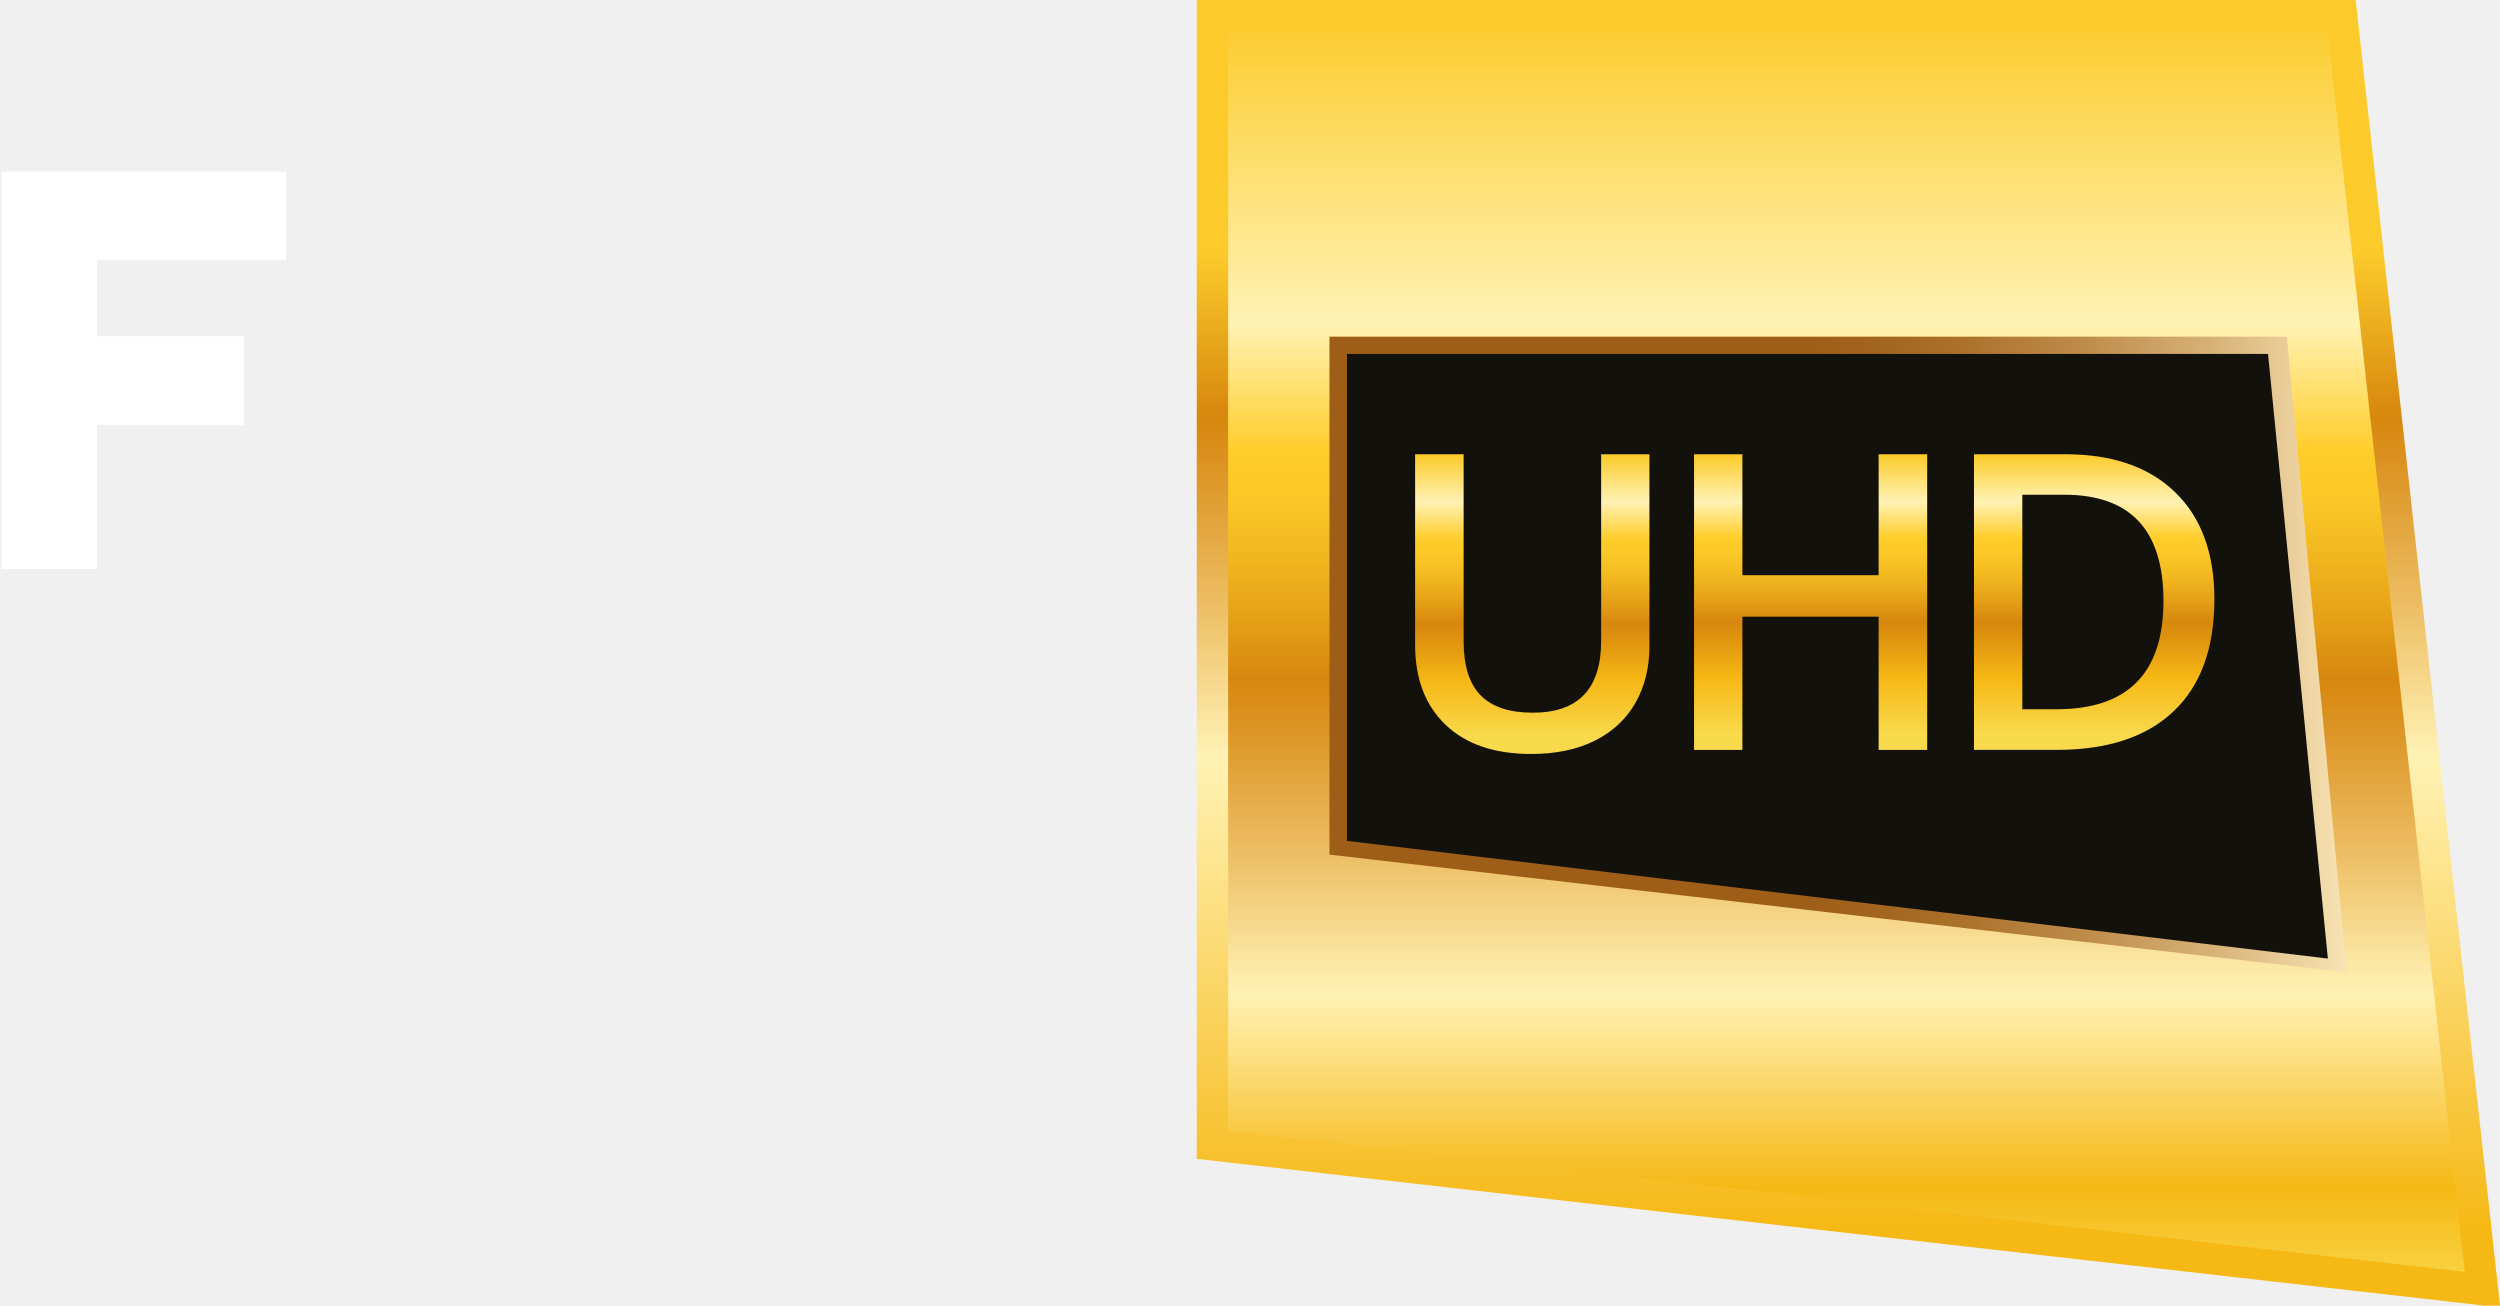
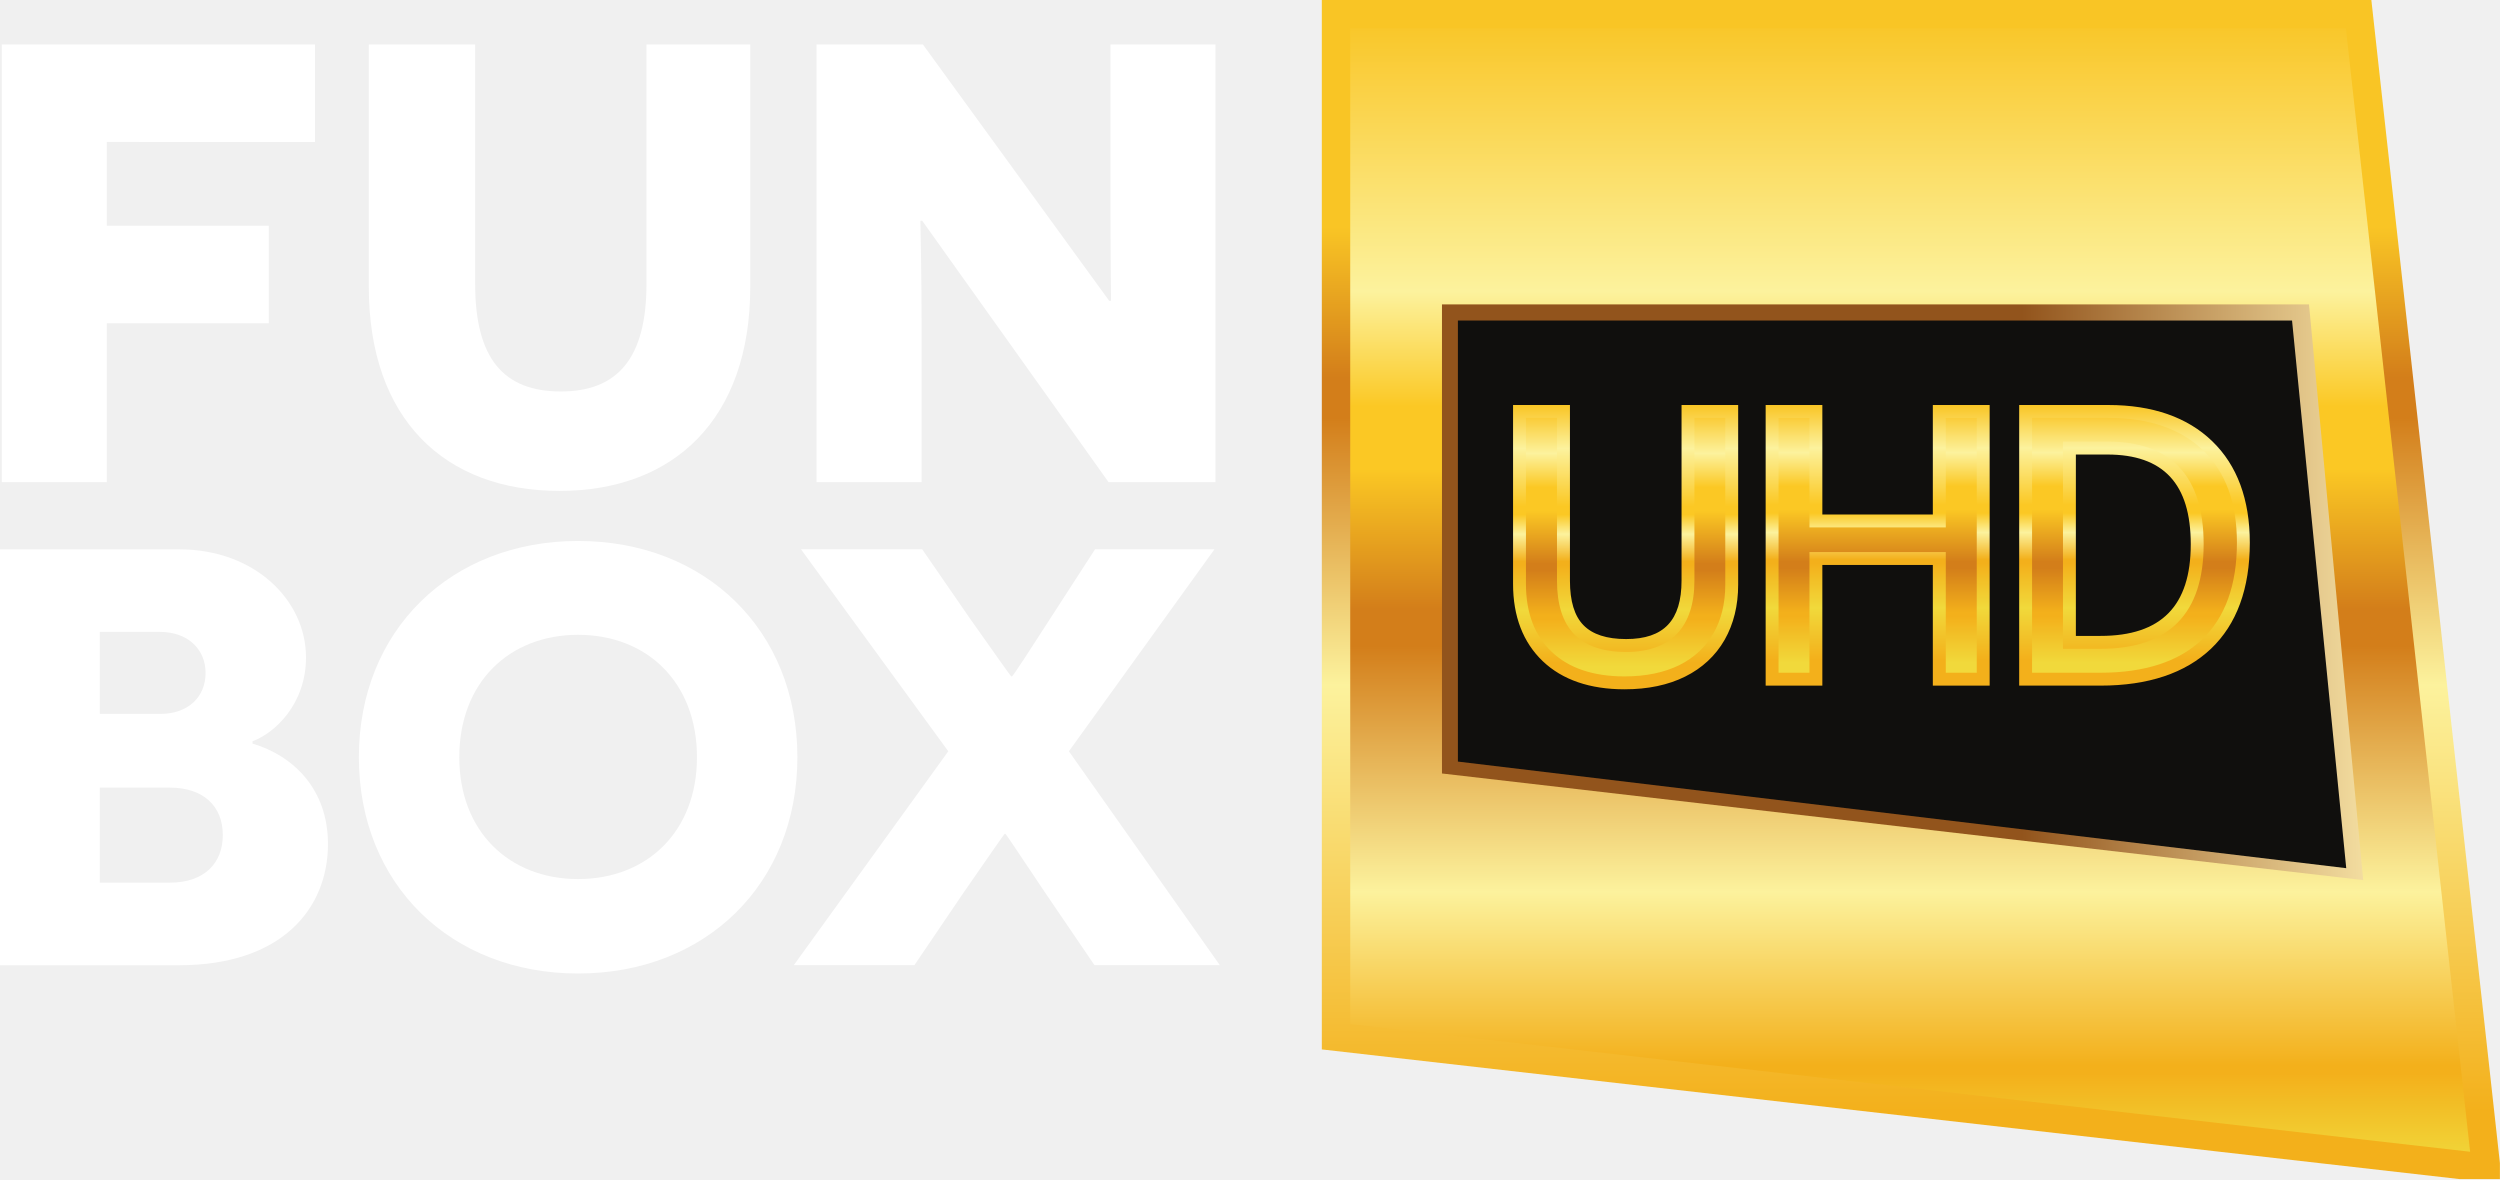
- <svg xmlns="http://www.w3.org/2000/svg" xmlns:xlink="http://www.w3.org/1999/xlink" id="Layer_1" width="318.57" height="166.38" enable-background="new 0 0 841.89 595.28" version="1.1" viewBox="0 0 318.57 166.38" xml:space="preserve">
-   <defs id="defs223">
-     <clipPath id="SVGID_11_">
-       <use id="use100" width="100%" height="100%" overflow="visible" xlink:href="#SVGID_10_" />
-     </clipPath>
+ <svg xmlns="http://www.w3.org/2000/svg" id="svg7438" width="211.67mm" height="99.837mm" version="1.1" viewBox="0 0 211.67 99.837">
+   <defs id="defs7432">
+     <linearGradient id="linearGradient850" x2="1" gradientTransform="matrix(0 -4.064 -4.064 0 78.139 499.12)" gradientUnits="userSpaceOnUse">
+       <stop id="stop828" stop-color="#f9c525" offset="0" />
+       <stop id="stop830" stop-color="#fcf29d" offset=".161" />
+       <stop id="stop832" stop-color="#fbc824" offset=".374" />
+       <stop id="stop834" stop-color="#fbc824" offset=".405" />
+       <stop id="stop836" stop-color="#fcf29d" offset=".477" />
+       <stop id="stop838" stop-color="#f3b01b" offset=".578" />
+       <stop id="stop840" stop-color="#f3b01b" offset=".593" />
+       <stop id="stop842" stop-color="#f1d93b" offset=".759" />
+       <stop id="stop844" stop-color="#f3b01b" offset=".952" />
+       <stop id="stop846" stop-color="#f3b01b" offset=".956" />
+       <stop id="stop848" stop-color="#f3b01b" offset="1" />
+     </linearGradient>
+     <linearGradient id="linearGradient812" x2="1" gradientTransform="matrix(0 -3.9506 -3.9506 0 78.041 499.03)" gradientUnits="userSpaceOnUse">
+       <stop id="stop790" stop-color="#f9c525" offset="0" />
+       <stop id="stop792" stop-color="#fcf29d" offset=".161" />
+       <stop id="stop794" stop-color="#fbc824" offset=".29" />
+       <stop id="stop796" stop-color="#fbc824" offset=".379" />
+       <stop id="stop798" stop-color="#d37e1a" offset=".58" />
+       <stop id="stop800" stop-color="#d37e1a" offset=".605" />
+       <stop id="stop802" stop-color="#f3b01b" offset=".775" />
+       <stop id="stop804" stop-color="#f3b01b" offset=".791" />
+       <stop id="stop806" stop-color="#f1d93b" offset=".97" />
+       <stop id="stop808" stop-color="#f1d93b" offset=".973" />
+       <stop id="stop810" stop-color="#f1d93b" offset="1" />
+     </linearGradient>
+     <linearGradient id="linearGradient774" x2="1" gradientTransform="matrix(0 -4.064 -4.064 0 74.184 499.12)" gradientUnits="userSpaceOnUse">
+       <stop id="stop752" stop-color="#f9c525" offset="0" />
+       <stop id="stop754" stop-color="#fcf29d" offset=".161" />
+       <stop id="stop756" stop-color="#fbc824" offset=".374" />
+       <stop id="stop758" stop-color="#fbc824" offset=".405" />
+       <stop id="stop760" stop-color="#fcf29d" offset=".477" />
+       <stop id="stop762" stop-color="#f3b01b" offset=".578" />
+       <stop id="stop764" stop-color="#f3b01b" offset=".593" />
+       <stop id="stop766" stop-color="#f1d93b" offset=".759" />
+       <stop id="stop768" stop-color="#f3b01b" offset=".952" />
+       <stop id="stop770" stop-color="#f3b01b" offset=".956" />
+       <stop id="stop772" stop-color="#f3b01b" offset="1" />
+     </linearGradient>
+     <linearGradient id="linearGradient736" x2="1" gradientTransform="matrix(0 -3.9506 -3.9506 0 74.086 499.03)" gradientUnits="userSpaceOnUse">
+       <stop id="stop714" stop-color="#f9c525" offset="0" />
+       <stop id="stop716" stop-color="#fcf29d" offset=".161" />
+       <stop id="stop718" stop-color="#fbc824" offset=".29" />
+       <stop id="stop720" stop-color="#fbc824" offset=".379" />
+       <stop id="stop722" stop-color="#d37e1a" offset=".58" />
+       <stop id="stop724" stop-color="#d37e1a" offset=".605" />
+       <stop id="stop726" stop-color="#f3b01b" offset=".775" />
+       <stop id="stop728" stop-color="#f3b01b" offset=".791" />
+       <stop id="stop730" stop-color="#f1d93b" offset=".97" />
+       <stop id="stop732" stop-color="#f1d93b" offset=".973" />
+       <stop id="stop734" stop-color="#f1d93b" offset="1" />
+     </linearGradient>
+     <linearGradient id="linearGradient698" x2="1" gradientTransform="matrix(0 -4.117 -4.117 0 70.36 499.12)" gradientUnits="userSpaceOnUse">
+       <stop id="stop676" stop-color="#f9c525" offset="0" />
+       <stop id="stop678" stop-color="#fcf29d" offset=".161" />
+       <stop id="stop680" stop-color="#fbc824" offset=".374" />
+       <stop id="stop682" stop-color="#fbc824" offset=".405" />
+       <stop id="stop684" stop-color="#fcf29d" offset=".477" />
+       <stop id="stop686" stop-color="#f3b01b" offset=".578" />
+       <stop id="stop688" stop-color="#f3b01b" offset=".593" />
+       <stop id="stop690" stop-color="#f1d93b" offset=".759" />
+       <stop id="stop692" stop-color="#f3b01b" offset=".952" />
+       <stop id="stop694" stop-color="#f3b01b" offset=".956" />
+       <stop id="stop696" stop-color="#f3b01b" offset="1" />
+     </linearGradient>
+     <linearGradient id="linearGradient660" x2="1" gradientTransform="matrix(0 -4.0047 -4.0047 0 70.261 499.03)" gradientUnits="userSpaceOnUse">
+       <stop id="stop638" stop-color="#f9c525" offset="0" />
+       <stop id="stop640" stop-color="#fcf29d" offset=".161" />
+       <stop id="stop642" stop-color="#fbc824" offset=".29" />
+       <stop id="stop644" stop-color="#fbc824" offset=".379" />
+       <stop id="stop646" stop-color="#d37e1a" offset=".58" />
+       <stop id="stop648" stop-color="#d37e1a" offset=".605" />
+       <stop id="stop650" stop-color="#f3b01b" offset=".775" />
+       <stop id="stop652" stop-color="#f3b01b" offset=".791" />
+       <stop id="stop654" stop-color="#f1d93b" offset=".97" />
+       <stop id="stop656" stop-color="#f1d93b" offset=".973" />
+       <stop id="stop658" stop-color="#f1d93b" offset="1" />
+     </linearGradient>
+     <linearGradient id="linearGradient586" x2="1" gradientTransform="matrix(10.243 0 0 -10.243 69.405 500.86)" gradientUnits="userSpaceOnUse">
+       <stop id="stop576" stop-color="#92541c" offset="0" />
+       <stop id="stop578" stop-color="#92541c" offset=".082" />
+       <stop id="stop580" stop-color="#92541c" offset=".269" />
+       <stop id="stop582" stop-color="#92541c" offset=".493" />
+       <stop id="stop584" stop-color="#f3dda0" offset="1" />
+     </linearGradient>
+     <linearGradient id="linearGradient560" x2="1" gradientTransform="matrix(0 -15.551 -15.551 0 81.978 503.42)" gradientUnits="userSpaceOnUse">
+       <stop id="stop544" stop-color="#f9c525" offset="0" />
+       <stop id="stop546" stop-color="#f9c525" offset=".103" />
+       <stop id="stop548" stop-color="#d37e1a" offset=".25" />
+       <stop id="stop550" stop-color="#d37e1a" offset=".289" />
+       <stop id="stop552" stop-color="#fcf29d" offset=".55" />
+       <stop id="stop554" stop-color="#f3b01b" offset=".967" />
+       <stop id="stop556" stop-color="#f3b01b" offset=".97" />
+       <stop id="stop558" stop-color="#f3b01b" offset="1" />
+     </linearGradient>
+     <linearGradient id="linearGradient528" x2="1" gradientTransform="matrix(0 -17.543 -17.543 0 81.733 505.07)" gradientUnits="userSpaceOnUse">
+       <stop id="stop508" stop-color="#f9c525" offset="0" />
+       <stop id="stop510" stop-color="#fcf29d" offset=".24" />
+       <stop id="stop512" stop-color="#fbc824" offset=".34" />
+       <stop id="stop514" stop-color="#fbc824" offset=".394" />
+       <stop id="stop516" stop-color="#d37e1a" offset=".516" />
+       <stop id="stop518" stop-color="#d37e1a" offset=".548" />
+       <stop id="stop520" stop-color="#fcf29d" offset=".762" />
+       <stop id="stop522" stop-color="#f3b01b" offset=".913" />
+       <stop id="stop524" stop-color="#f3b01b" offset=".92" />
+       <stop id="stop526" stop-color="#f1d93b" offset="1" />
+     </linearGradient>
  </defs>
-   <g id="g37" transform="translate(-261.64 -214.34)">
-     <defs id="defs3">
-       <polygon id="SVGID_1_" points="577.98 378.67 560.03 216.34 416.14 216.34 416.14 360.23" />
-     </defs>
-     <clipPath id="SVGID_2_">
-       <use id="use5" width="100%" height="100%" overflow="visible" xlink:href="#SVGID_1_" />
-     </clipPath>
-     <linearGradient id="SVGID_3_" x1="0" x2="1" y1="595.28" y2="595.28" gradientTransform="matrix(0 162.33 -162.33 0 97132 216.28)" gradientUnits="userSpaceOnUse">
-       <stop id="stop8" stop-color="#FCCB2B" offset="0" />
-       <stop id="stop10" stop-color="#FFF2B4" offset=".24" />
-       <stop id="stop12" stop-color="#FFCD2A" offset=".34" />
-       <stop id="stop14" stop-color="#FBC827" offset=".373" />
-       <stop id="stop16" stop-color="#F2B71F" offset=".421" />
-       <stop id="stop18" stop-color="#E29C15" offset=".479" />
-       <stop id="stop20" stop-color="#D7870E" offset=".516" />
-       <stop id="stop22" stop-color="#DD9627" offset=".559" />
-       <stop id="stop24" stop-color="#ECBC61" offset=".648" />
-       <stop id="stop26" stop-color="#FFF2B4" offset=".762" />
-       <stop id="stop28" stop-color="#F6B815" offset=".913" />
-       <stop id="stop30" stop-color="#F7CA33" offset=".96" />
-       <stop id="stop32" stop-color="#F8DA4C" offset="1" />
-     </linearGradient>
-     <path id="rect35" d="m416.14 216.34h161.84v162.33h-161.84z" clip-path="url(#SVGID_2_)" fill="url(#SVGID_3_)" />
-   </g>
-   <g id="g66" transform="translate(-261.64 -214.34)">
-     <defs id="defs40">
-       <path id="SVGID_4_" d="m418.14 358.44v-140.1h140.1l17.478 158.07zm-4.001-144.1v147.67l164.12 18.708h1.955l-18.394-166.38z" />
-     </defs>
-     <clipPath id="SVGID_5_">
-       <use id="use42" width="100%" height="100%" overflow="visible" xlink:href="#SVGID_4_" />
-     </clipPath>
-     <linearGradient id="SVGID_6_" x2="1" y1="595.28" y2="595.28" gradientTransform="matrix(0 143.9 -143.9 0 86159 231.53)" gradientUnits="userSpaceOnUse">
-       <stop id="stop45" stop-color="#FCCB2B" offset="0" />
-       <stop id="stop47" stop-color="#FCCB2B" offset=".103" />
-       <stop id="stop49" stop-color="#E09815" offset=".213" />
-       <stop id="stop51" stop-color="#D7870E" offset=".25" />
-       <stop id="stop53" stop-color="#DD9627" offset=".302" />
-       <stop id="stop55" stop-color="#ECBC61" offset=".412" />
-       <stop id="stop57" stop-color="#FFF2B4" offset=".55" />
-       <stop id="stop59" stop-color="#F6B815" offset=".967" />
-       <stop id="stop61" stop-color="#F6B815" offset="1" />
-     </linearGradient>
-     <path id="rect64" d="m414.14 214.34h166.07v166.38h-166.07z" clip-path="url(#SVGID_5_)" fill="url(#SVGID_6_)" />
-   </g>
-   <g id="g91" transform="translate(-261.64 -214.34)">
-     <defs id="defs69">
-       <polygon id="SVGID_7_" points="560.68 338.24 553.05 257.24 431.05 257.24 431.05 323.24" />
-     </defs>
-     <clipPath id="SVGID_8_">
-       <use id="use71" width="100%" height="100%" overflow="visible" xlink:href="#SVGID_7_" />
-     </clipPath>
-     <linearGradient id="SVGID_9_" x2="1" y1="595.28" y2="595.28" gradientTransform="matrix(94.78 0 0 94.78 465.88 -56123)" gradientUnits="userSpaceOnUse">
-       <stop id="stop74" stop-color="#9E5E18" offset="0" />
-       <stop id="stop76" stop-color="#9E5E18" offset=".269" />
-       <stop id="stop78" stop-color="#A1631D" offset=".354" />
-       <stop id="stop80" stop-color="#AB712B" offset=".482" />
-       <stop id="stop82" stop-color="#BD8A48" offset=".638" />
-       <stop id="stop84" stop-color="#D6B176" offset=".815" />
-       <stop id="stop86" stop-color="#F8E3B5" offset="1" />
-     </linearGradient>
-     <path id="rect89" d="m431.05 257.24h129.62v81h-129.62z" clip-path="url(#SVGID_8_)" fill="url(#SVGID_9_)" />
-   </g>
-   <path id="polygon93" d="m171.64 107.15v-62.052h117.37l7.626 77.052z" fill="#12110c" />
-   <g id="g4726" fill="#fff">
-     <path id="polygon95" d="m0.203 21.865v50.642h12.155v-18.377h18.732v-11.285h-18.732v-9.695h24.089v-11.285z" />
-     <path id="path103" transform="translate(-261.64 -214.34)" d="m348.44 264.27c0 15.265-8.824 23.583-22.064 23.583-13.309 0-22.064-8.318-22.064-23.583v-28.069h12.299v27.707c0 8.681 3.328 12.441 9.908 12.441 6.513 0 9.911-3.76 9.911-12.441v-27.707h12.01z" clip-path="url(#SVGID_11_)" />
-     <path id="path105" transform="translate(-261.64 -214.34)" d="m368.34 256.6h-0.216l0.143 30.237h-12.153v-50.639h12.299l21.555 29.662h0.22l-0.073-29.662h12.152v50.639h-12.368z" clip-path="url(#SVGID_11_)" />
-     <path id="path107" transform="translate(-261.64 -214.34)" d="m281.3 333.17c3.987 0 6.12-2.27 6.12-5.496 0-3.44-2.339-5.5-6.12-5.5h-8.11v10.996zm-1.098-19.521c3.161 0 5.224-1.928 5.224-4.742 0-2.685-1.993-4.744-5.294-4.744h-6.942v9.486zm10.654 3.437c4.673 1.373 8.729 5.224 8.729 11.616 0 7.426-5.294 14.023-17.255 14.023h-20.69v-48.118h20.76c8.661 0 14.641 5.845 14.641 12.512 0 5.359-3.576 8.729-6.186 9.691v0.276z" clip-path="url(#SVGID_11_)" />
-     <path id="path109" transform="translate(-261.64 -214.34)" d="m328.53 332.76c7.974 0 13.749-5.499 13.749-14.09 0-8.664-5.775-14.164-13.749-14.164s-13.749 5.5-13.749 14.164c0 8.591 5.775 14.09 13.749 14.09m0-39.114c14.711 0 25.364 10.309 25.364 25.023 0 14.707-10.653 25.019-25.364 25.019-14.71 0-25.364-10.312-25.364-25.019 0-14.714 10.654-25.023 25.364-25.023" clip-path="url(#SVGID_11_)" />
-     <path id="path111" transform="translate(-261.64 -214.34)" d="m377.95 327.54h-0.066l-10.449 15.191h-13.954l17.871-24.744-17.049-23.371h14.024l10.313 14.707h0.066l9.626-14.707h13.815l-16.84 23.371 17.46 24.744h-14.505z" clip-path="url(#SVGID_11_)" />
-   </g>
-   <g id="g148" transform="translate(-261.64 -214.34)">
-     <defs id="defs116">
-       <path id="SVGID_12_" d="m465.67 272.23v23.783c0 6.095-2.903 9.144-8.709 9.144-2.99 0-5.203-0.735-6.65-2.212-1.441-1.478-2.163-3.771-2.163-6.884v-23.831h-6.183v24.271c0 4.328 1.296 7.733 3.889 10.204 2.594 2.475 6.229 3.712 10.901 3.712 3.141 0 5.841-0.562 8.104-1.69 2.258-1.126 3.983-2.729 5.179-4.816 1.19-2.084 1.791-4.523 1.791-7.305v-24.376z" />
-     </defs>
-     <clipPath id="SVGID_13_">
-       <use id="use118" width="100%" height="100%" overflow="visible" xlink:href="#SVGID_12_" />
-     </clipPath>
-     <linearGradient id="SVGID_14_" x1="-0" x2="1" y1="595.28" y2="595.28" gradientTransform="matrix(0 37.057 -37.057 0 22516 272.22)" gradientUnits="userSpaceOnUse">
-       <stop id="stop121" stop-color="#FCCB2B" offset="0" />
-       <stop id="stop123" stop-color="#FFF2B4" offset=".161" />
-       <stop id="stop125" stop-color="#FFCD2A" offset=".29" />
-       <stop id="stop127" stop-color="#FBC827" offset=".345" />
-       <stop id="stop129" stop-color="#F2B71F" offset=".425" />
-       <stop id="stop131" stop-color="#E29C15" offset=".519" />
-       <stop id="stop133" stop-color="#D7870E" offset=".58" />
-       <stop id="stop135" stop-color="#E39B10" offset=".668" />
-       <stop id="stop137" stop-color="#F6B815" offset=".775" />
-       <stop id="stop139" stop-color="#F7CA33" offset=".881" />
-       <stop id="stop141" stop-color="#F8DA4C" offset=".97" />
-       <stop id="stop143" stop-color="#F8DA4C" offset="1" />
-     </linearGradient>
-     <path id="rect146" d="m441.96 272.23h29.863v38.187h-29.863z" clip-path="url(#SVGID_13_)" fill="url(#SVGID_14_)" />
-   </g>
-   <g id="g183" transform="translate(-261.64 -214.34)">
-     <defs id="defs151">
-       <polygon id="SVGID_15_" points="483.67 287.64 483.67 272.23 477.51 272.23 477.51 309.9 483.67 309.9 483.67 292.92 501.03 292.92 501.03 309.9 507.22 309.9 507.22 272.23 501.03 272.23 501.03 287.64" />
-     </defs>
-     <clipPath id="SVGID_16_">
-       <use id="use153" width="100%" height="100%" overflow="visible" xlink:href="#SVGID_15_" />
-     </clipPath>
-     <linearGradient id="SVGID_17_" x1="0" x2="1" y1="595.28" y2="595.28" gradientTransform="matrix(0 36.557 -36.557 0 22254 272.22)" gradientUnits="userSpaceOnUse">
-       <stop id="stop156" stop-color="#FCCB2B" offset="0" />
-       <stop id="stop158" stop-color="#FFF2B4" offset=".161" />
-       <stop id="stop160" stop-color="#FFCD2A" offset=".29" />
-       <stop id="stop162" stop-color="#FBC827" offset=".345" />
-       <stop id="stop164" stop-color="#F2B71F" offset=".425" />
-       <stop id="stop166" stop-color="#E29C15" offset=".519" />
-       <stop id="stop168" stop-color="#D7870E" offset=".58" />
-       <stop id="stop170" stop-color="#E39B10" offset=".668" />
-       <stop id="stop172" stop-color="#F6B815" offset=".775" />
-       <stop id="stop174" stop-color="#F7CA33" offset=".881" />
-       <stop id="stop176" stop-color="#F8DA4C" offset=".97" />
-       <stop id="stop178" stop-color="#F8DA4C" offset="1" />
-     </linearGradient>
-     <path id="rect181" d="m477.51 272.23h29.707v37.671h-29.707z" clip-path="url(#SVGID_16_)" fill="url(#SVGID_17_)" />
-   </g>
-   <g id="g218" transform="translate(-261.64 -214.34)">
-     <defs id="defs186">
-       <path id="SVGID_18_" d="m519.34 277.38h5.332c8.434 0 12.654 4.506 12.654 13.525 0 9.208-4.537 13.812-13.606 13.812h-4.38zm-6.159-5.155v37.671h10.539c6.493 0 11.463-1.646 14.916-4.937 3.454-3.288 5.179-8.042 5.179-14.26 0-5.858-1.664-10.4-4.996-13.631-3.332-3.23-7.995-4.844-13.993-4.844h-11.645z" />
-     </defs>
-     <clipPath id="SVGID_19_">
-       <use id="use188" width="100%" height="100%" overflow="visible" xlink:href="#SVGID_18_" />
-     </clipPath>
-     <linearGradient id="SVGID_20_" x1="0" x2="1" y1="595.28" y2="595.28" gradientTransform="matrix(0 36.557 -36.557 0 22290 272.22)" gradientUnits="userSpaceOnUse">
-       <stop id="stop191" stop-color="#FCCB2B" offset="0" />
-       <stop id="stop193" stop-color="#FFF2B4" offset=".161" />
-       <stop id="stop195" stop-color="#FFCD2A" offset=".29" />
-       <stop id="stop197" stop-color="#FBC827" offset=".345" />
-       <stop id="stop199" stop-color="#F2B71F" offset=".425" />
-       <stop id="stop201" stop-color="#E29C15" offset=".519" />
-       <stop id="stop203" stop-color="#D7870E" offset=".58" />
-       <stop id="stop205" stop-color="#E39B10" offset=".668" />
-       <stop id="stop207" stop-color="#F6B815" offset=".775" />
-       <stop id="stop209" stop-color="#F7CA33" offset=".881" />
-       <stop id="stop211" stop-color="#F8DA4C" offset=".97" />
-       <stop id="stop213" stop-color="#F8DA4C" offset="1" />
-     </linearGradient>
-     <path id="rect216" d="m513.18 272.23h30.634v37.671h-30.634z" clip-path="url(#SVGID_19_)" fill="url(#SVGID_20_)" />
+   <g id="layer1" transform="translate(23.714 -52.159)">
+     <g id="g496" transform="matrix(5.5681 0 0 -5.5681 -267.11 2865.6)">
+       <g id="g498">
+         <g id="g504">
+           <g id="g506">
+             <path id="path530" d="m64.028 505.07v-15.55l17.489-1.993-1.94 17.543z" fill="url(#linearGradient528)" />
+           </g>
+         </g>
+       </g>
+     </g>
+     <g id="g532" transform="matrix(5.5681 0 0 -5.5681 -267.11 2865.6)">
+       <g id="g534">
+         <g id="g540">
+           <g id="g542">
+             <path id="path562" d="m63.812 505.28v-15.959l17.294-1.971h0.62v0.243l-1.955 17.687zm0.432-15.573v15.14h15.14l1.889-17.082z" fill="url(#linearGradient560)" />
+           </g>
+         </g>
+       </g>
+     </g>
+     <g id="g564" transform="matrix(5.5681 0 0 -5.5681 -267.11 2865.6)">
+       <g id="g566">
+         <g id="g572">
+           <g id="g574">
+             <path id="path588" d="m65.639 500.65v-7.133l14.008-1.621-0.824 8.754z" fill="url(#linearGradient586)" />
+           </g>
+         </g>
+       </g>
+     </g>
+     <g id="g590" transform="matrix(5.5681 0 0 -5.5681 99.723 116.64)">
+       <path id="path592" d="m0 0v6.706h12.684l0.824-8.327z" fill="#100f0d" />
+     </g>
+     <g id="g4706" fill="#fff">
+       <path id="path596" d="m-14.671 64.179v7.094h13.714v8.258h-13.714v13.447h-8.892v-37.056h26.521v8.258z" />
+       <g id="g606" transform="matrix(5.5681 0 0 -5.5681 39.808 76.462)">
+         <path id="path608" d="m0 0c0-2.006-1.16-3.1-2.9-3.1-1.749 0-2.9 1.094-2.9 3.1v3.689h1.617v-3.641c0-1.141 0.437-1.636 1.302-1.636 0.856 0 1.303 0.495 1.303 1.636v3.641h1.578z" fill="#fff" />
+       </g>
+       <g id="g610" transform="matrix(5.5681 0 0 -5.5681 54.369 70.85)">
+         <path id="path612" d="m0 0h-0.028c0-0.01 0.019-0.827 0.019-1.692v-2.282h-1.598v6.655h1.617l2.833-3.898h0.028c0 0.01-9e-3 0.865-9e-3 1.588v2.31h1.597v-6.655h-1.626z" fill="#fff" />
+       </g>
+       <g id="g614" transform="matrix(5.5681 0 0 -5.5681 -2.3325 115.12)">
+         <path id="path616" d="m0 0c0.614-0.181 1.147-0.687 1.147-1.527 0-0.976-0.695-1.843-2.267-1.843h-2.72v6.324h2.729c1.138 0 1.924-0.768 1.924-1.644 0-0.705-0.47-1.147-0.813-1.274zm-1.4 0.452c0.415 0 0.686 0.253 0.686 0.623 0 0.353-0.262 0.624-0.695 0.624h-0.913v-1.247zm0.144-2.566c0.524 0 0.804 0.298 0.804 0.723 0 0.451-0.307 0.722-0.804 0.722h-1.066v-1.445z" fill="#fff" />
+       </g>
+       <g id="g618" transform="matrix(5.5681 0 0 -5.5681 25.235 97.962)">
+         <path id="path620" d="m0 0c1.933 0 3.334-1.355 3.334-3.289 0-1.933-1.401-3.288-3.334-3.288s-3.334 1.355-3.334 3.288c0 1.934 1.401 3.289 3.334 3.289m0-5.141c1.048 0 1.807 0.723 1.807 1.852 0 1.139-0.759 1.862-1.807 1.862s-1.807-0.723-1.807-1.862c0-1.129 0.759-1.852 1.807-1.852" fill="#fff" />
+       </g>
+       <g id="g622" transform="matrix(5.5681 0 0 -5.5681 64.777 127.74)">
+         <path id="path624" d="m0 0c-0.352 0.524-0.596 0.895-0.605 0.895h-9e-3c-9e-3 0-0.262-0.371-0.633-0.904l-0.741-1.093h-1.834l2.349 3.252-2.24 3.072h1.843l0.723-1.048c0.334-0.47 0.623-0.885 0.632-0.885h9e-3c0.018 0 0.289 0.424 0.587 0.885l0.678 1.048h1.816l-2.214-3.072 2.295-3.252h-1.906z" fill="#fff" />
+       </g>
+     </g>
+     <g id="g626" transform="matrix(5.5681 0 0 -5.5681 -267.11 2865.6)">
+       <g id="g628">
+         <g id="g634">
+           <g id="g636">
+             <path id="path662" d="m69.38 499.03v-2.57c0-0.659-0.314-0.989-0.941-0.989-0.323 0-0.563 0.08-0.718 0.239-0.157 0.161-0.235 0.408-0.235 0.745v2.575h-0.668v-2.623c0-0.468 0.14-0.835 0.42-1.102 0.281-0.268 0.673-0.402 1.178-0.402 0.34 0 0.632 0.061 0.876 0.183 0.244 0.121 0.431 0.295 0.56 0.52 0.128 0.226 0.193 0.489 0.193 0.789v2.635z" fill="url(#linearGradient660)" />
+           </g>
+         </g>
+       </g>
+     </g>
+     <g id="g664" transform="matrix(5.5681 0 0 -5.5681 -267.11 2865.6)">
+       <g id="g666">
+         <g id="g672">
+           <g id="g674">
+             <path id="path700" d="m69.282 499.12v-2.668c0-0.607-0.268-0.891-0.843-0.891-0.295 0-0.512 0.071-0.648 0.211-0.137 0.139-0.206 0.366-0.206 0.675v2.673h-0.865v-2.721c0-0.493 0.152-0.888 0.451-1.174 0.298-0.284 0.717-0.428 1.245-0.428 0.354 0 0.663 0.065 0.92 0.193 0.26 0.129 0.463 0.318 0.601 0.559 0.137 0.241 0.206 0.523 0.206 0.838v2.733zm0.196-2.668v2.472h0.469v-2.537c0-0.281-0.06-0.531-0.18-0.739-0.119-0.208-0.293-0.37-0.518-0.483-0.23-0.113-0.51-0.172-0.833-0.172-0.476 0-0.849 0.126-1.109 0.375-0.26 0.246-0.391 0.593-0.391 1.031v2.525h0.472v-2.477c0-0.362 0.089-0.635 0.262-0.813 0.174-0.178 0.44-0.269 0.789-0.269 0.679 0 1.039 0.376 1.039 1.087" fill="url(#linearGradient698)" />
+           </g>
+         </g>
+       </g>
+     </g>
+     <g id="g702" transform="matrix(5.5681 0 0 -5.5681 -267.11 2865.6)">
+       <g id="g704">
+         <g id="g710">
+           <g id="g712">
+             <path id="path738" d="m73.202 499.03v-1.665h-1.877v1.665h-0.666v-4.071h0.666v1.835h1.877v-1.835h0.667v4.071z" fill="url(#linearGradient736)" />
+           </g>
+         </g>
+       </g>
+     </g>
+     <g id="g740" transform="matrix(5.5681 0 0 -5.5681 -267.11 2865.6)">
+       <g id="g742">
+         <g id="g748">
+           <g id="g750">
+             <path id="path776" d="m73.103 499.12v-1.665h-1.68v1.665h-0.862v-4.267h0.862v1.835h1.68v-1.835h0.864v4.267zm0.197-1.861v1.665h0.471v-3.875h-0.471v1.835h-2.073v-1.835h-0.47v3.875h0.47v-1.665z" fill="url(#linearGradient774)" />
+           </g>
+         </g>
+       </g>
+     </g>
+     <g id="g778" transform="matrix(5.5681 0 0 -5.5681 -267.11 2865.6)">
+       <g id="g780">
+         <g id="g786">
+           <g id="g788">
+             <path id="path814" d="m74.514 499.03v-4.071h1.139c0.701 0 1.238 0.178 1.612 0.534 0.374 0.355 0.56 0.868 0.56 1.541 0 0.632-0.18 1.124-0.54 1.473-0.361 0.349-0.865 0.523-1.512 0.523zm0.666-0.557h0.576c0.911 0 1.367-0.487 1.367-1.462 0-0.995-0.49-1.492-1.47-1.492h-0.473z" fill="url(#linearGradient812)" />
+           </g>
+         </g>
+       </g>
+     </g>
+     <g id="g816" transform="matrix(5.5681 0 0 -5.5681 -267.11 2865.6)">
+       <g id="g818">
+         <g id="g824">
+           <g id="g826">
+             <path id="path852" d="m74.416 499.12v-4.267h1.237c0.724 0 1.289 0.189 1.68 0.561s0.59 0.915 0.59 1.612c0 0.657-0.192 1.177-0.571 1.543-0.377 0.365-0.909 0.551-1.579 0.551zm0.196-0.196h1.161c0.618 0 1.103-0.167 1.443-0.496 0.339-0.328 0.511-0.799 0.511-1.402 0-0.641-0.178-1.136-0.53-1.471-0.352-0.336-0.872-0.506-1.544-0.506h-1.041zm0.47-0.36v-3.151h0.571c1.04 0 1.568 0.535 1.568 1.59 0 1.035-0.493 1.561-1.465 1.561zm0.196-0.197h0.478c0.854 0 1.269-0.446 1.269-1.364 0-0.938-0.448-1.394-1.372-1.394h-0.375z" fill="url(#linearGradient850)" />
+           </g>
+         </g>
+       </g>
+     </g>
  </g>
</svg>
